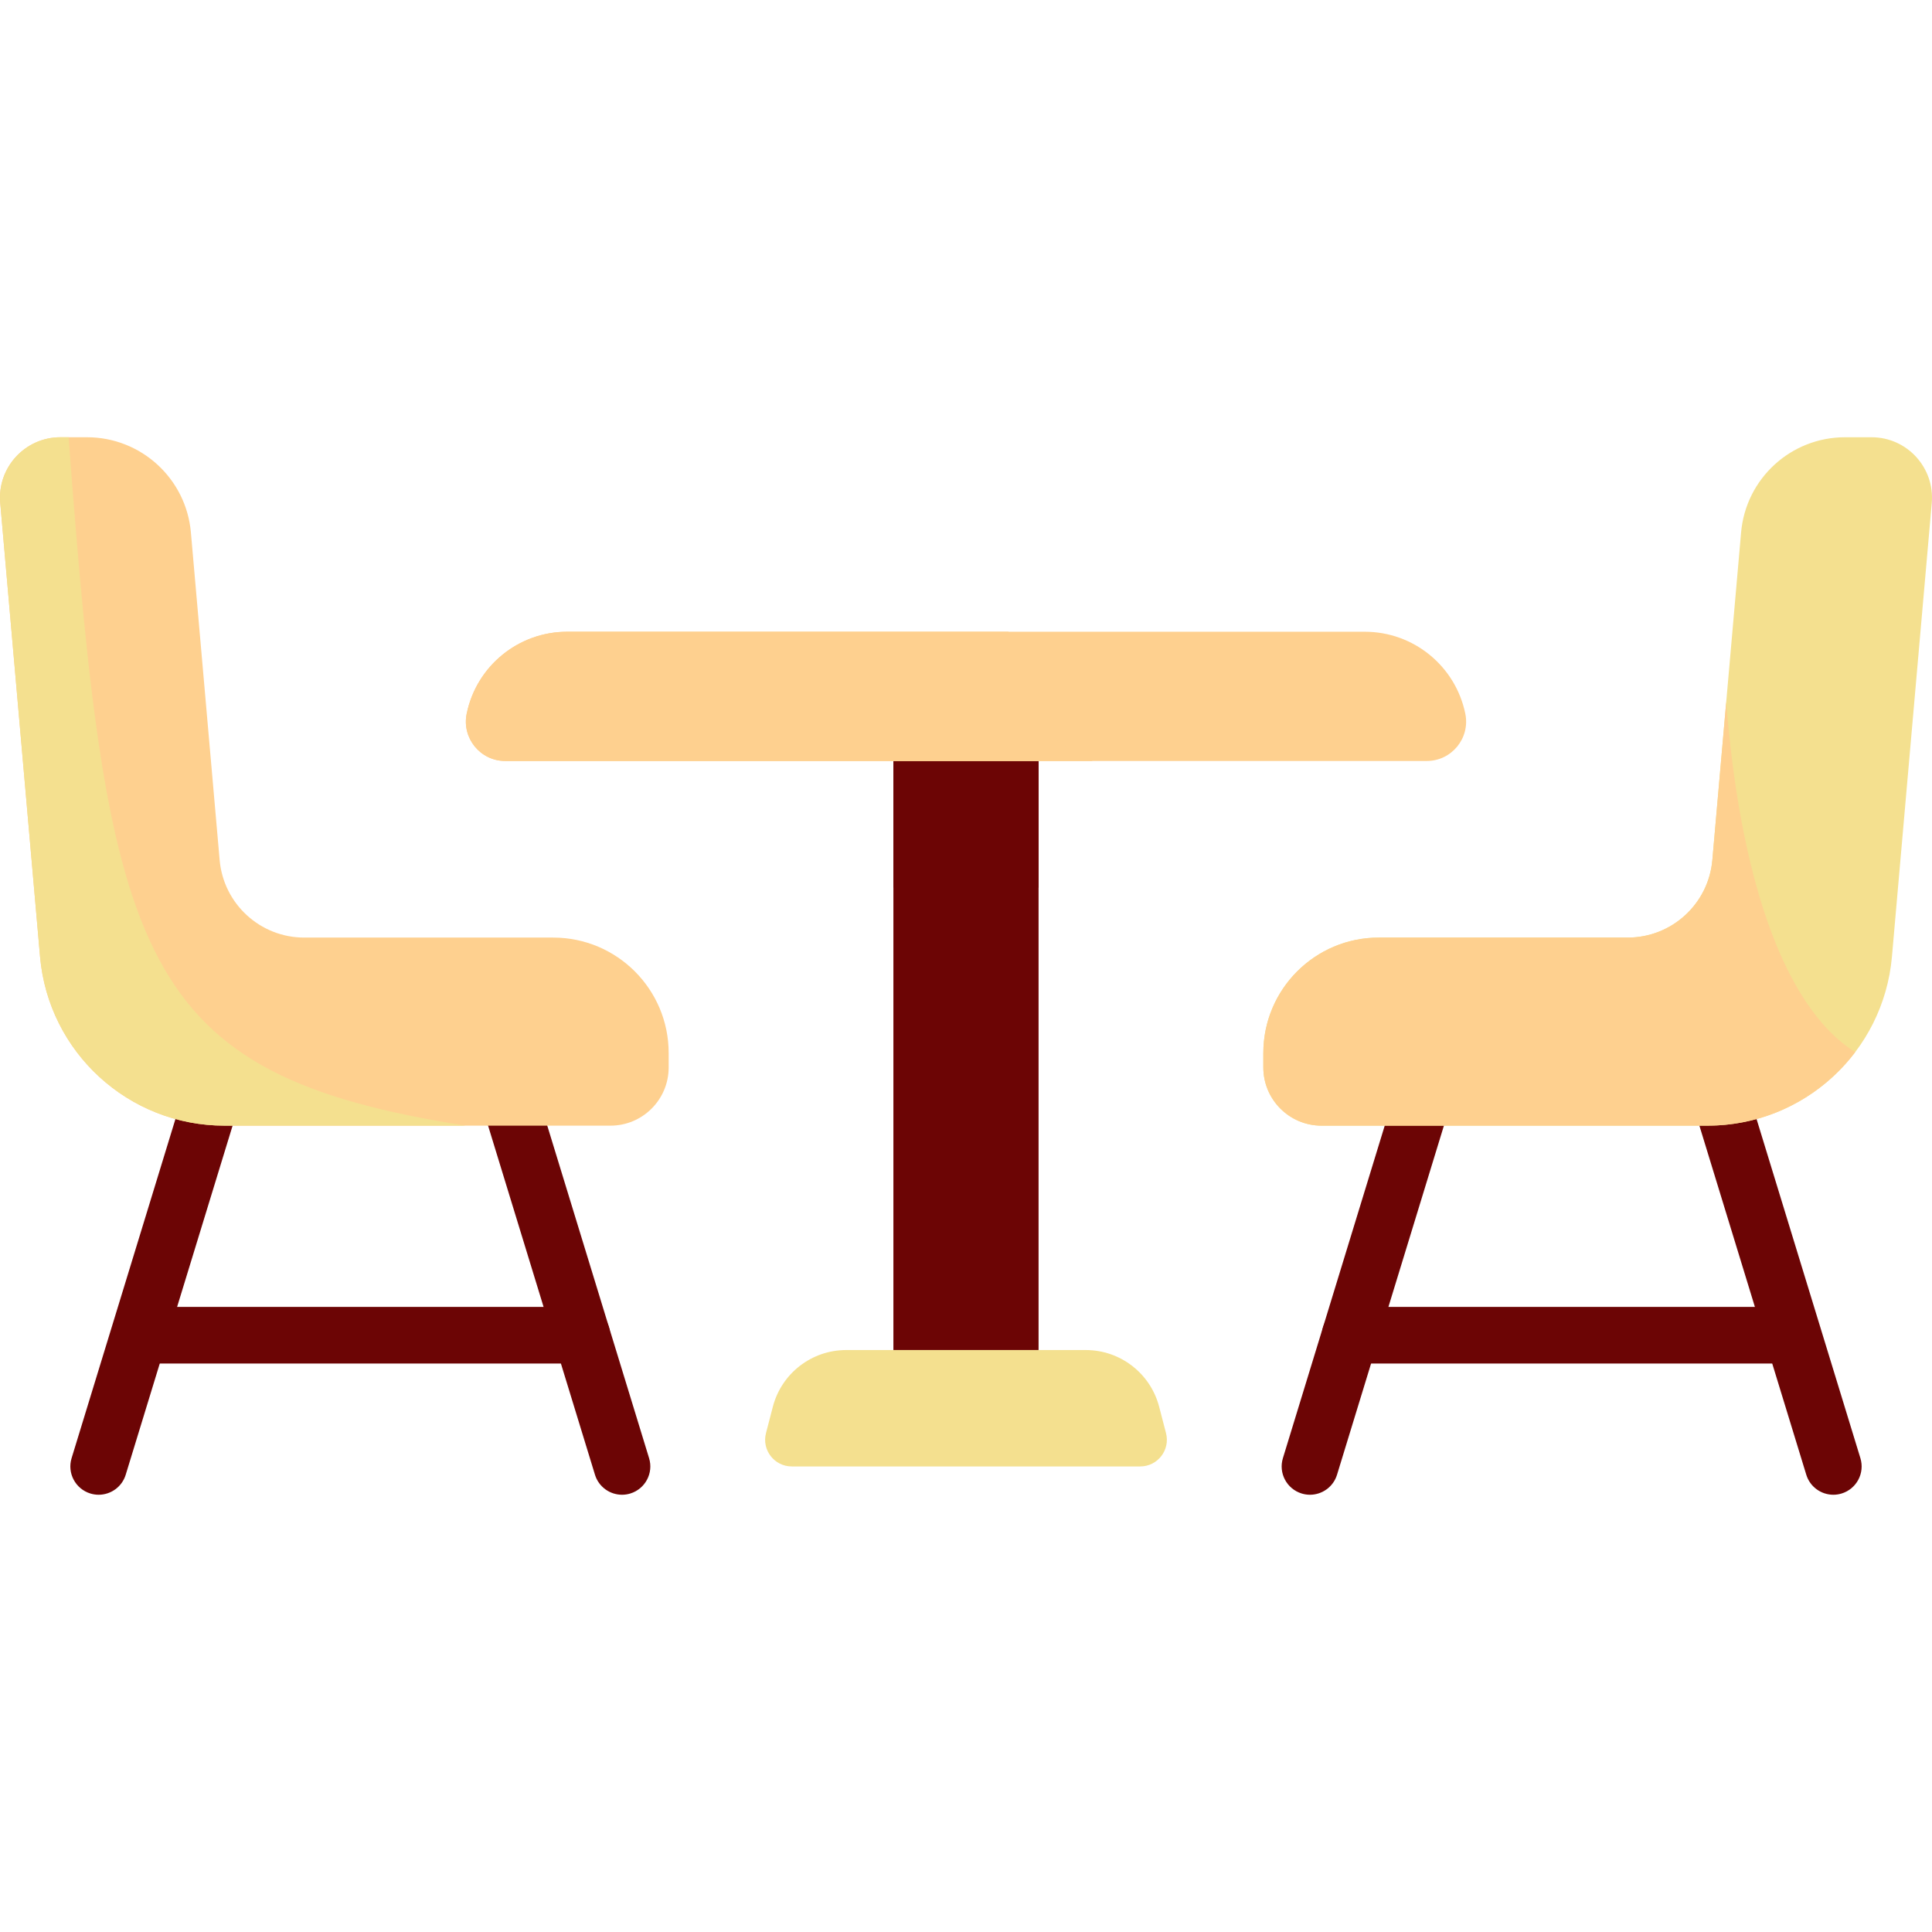
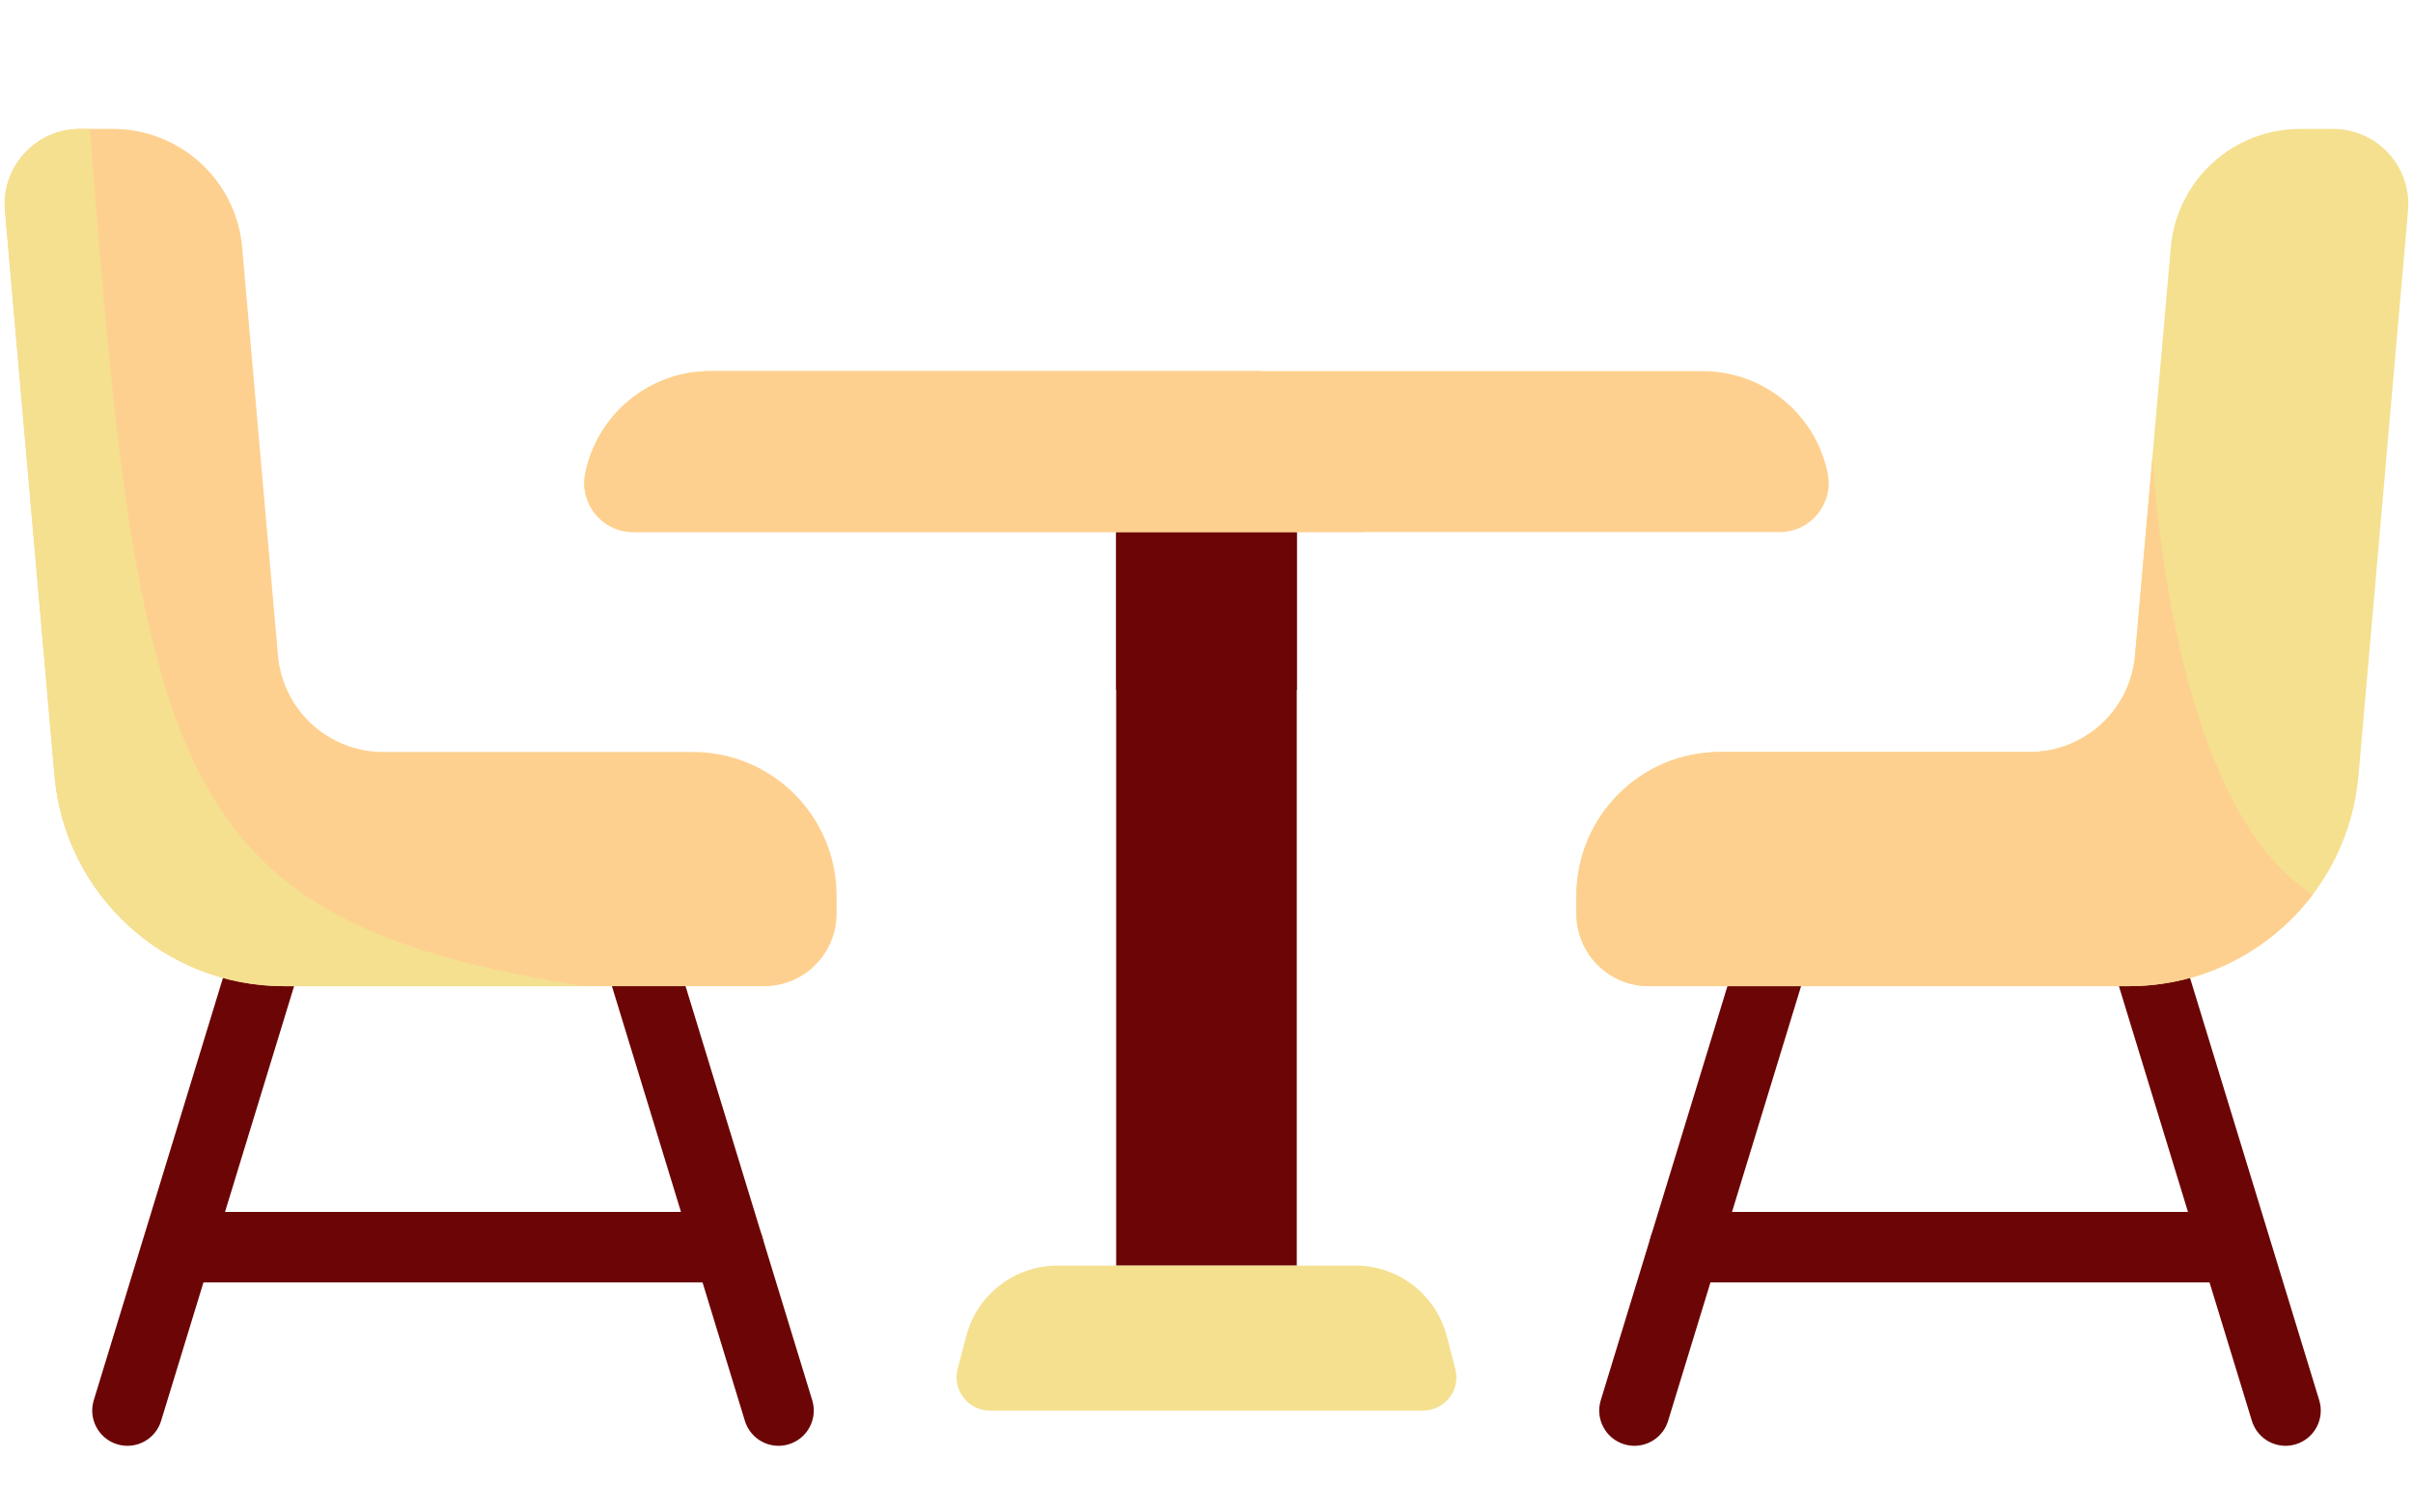
- <svg xmlns="http://www.w3.org/2000/svg" version="1.1" id="Capa_1" x="0px" y="0px" viewBox="0 0 512.001 512.001" style="enable-background:new 0 0 512.001 512.001;" xml:space="preserve" width="512px" height="512px" class="">
-   <g>
-     <g>
-       <path style="fill:#6C0505" d="M154.195,361.349H37.045c-4.143,0-7.5-3.358-7.5-7.5s3.357-7.5,7.5-7.5h117.15  c4.143,0,7.5,3.358,7.5,7.5S158.338,361.349,154.195,361.349z" data-original="#6C0505" class="" data-old_color="#B3BDCC" />
-       <g>
-         <path style="fill:#6C0505" d="M26.148,396.125c-0.727,0-1.467-0.106-2.199-0.331c-3.96-1.213-6.188-5.407-4.975-9.367   L51.16,281.314c1.212-3.961,5.403-6.189,9.367-4.975c3.96,1.213,6.188,5.407,4.975,9.367L33.316,390.818   C32.328,394.047,29.357,396.125,26.148,396.125z" data-original="#6C0505" class="" data-old_color="#B59385" />
-         <path style="fill:#6C0505" d="M164.841,396.125c-3.21,0-6.18-2.077-7.168-5.306l-32.186-105.113   c-1.213-3.96,1.015-8.154,4.975-9.367c3.96-1.212,8.155,1.015,9.367,4.975l32.185,105.113c1.213,3.961-1.015,8.154-4.975,9.367   C166.309,396.018,165.568,396.125,164.841,396.125z" data-original="#6C0505" class="" data-old_color="#B59385" />
+ <svg xmlns="http://www.w3.org/2000/svg" width="514" height="322" overflow="hidden">
+   <defs>
+     <clipPath id="clip0">
+       <path d="M383 192 897 192 897 514 383 514Z" fill-rule="evenodd" clip-rule="evenodd" />
+     </clipPath>
+     <clipPath id="clip1">
+       <path d="M384 192 896 192 896 513 384 513Z" fill-rule="evenodd" clip-rule="evenodd" />
+     </clipPath>
+     <clipPath id="clip2">
+       <path d="M384 192 896 192 896 513 384 513Z" fill-rule="evenodd" clip-rule="evenodd" />
+     </clipPath>
+     <clipPath id="clip3">
+       <path d="M384 103 896 103 896 617 384 617Z" fill-rule="evenodd" clip-rule="evenodd" />
+     </clipPath>
+   </defs>
+   <g clip-path="url(#clip0)" transform="translate(-383 -192)">
+     <g clip-path="url(#clip1)">
+       <g clip-path="url(#clip2)">
+         <g clip-path="url(#clip3)">
+           <path d="M154.195 361.348 37.045 361.348C32.902 361.348 29.545 357.99 29.545 353.848 29.545 349.706 32.902 346.348 37.045 346.348L154.195 346.348C158.338 346.348 161.695 349.706 161.695 353.848 161.695 357.99 158.338 361.348 154.195 361.348Z" fill="#6C0505" transform="matrix(1 0 -0 1.00125 384 103.452)" />
+           <path d="M26.148 396.124C25.421 396.124 24.681 396.018 23.949 395.793 19.989 394.58 17.761 390.386 18.974 386.426L51.16 281.313C52.372 277.352 56.563 275.124 60.527 276.338 64.487 277.551 66.715 281.745 65.502 285.705L33.316 390.817C32.328 394.046 29.357 396.124 26.148 396.124Z" fill="#6C0505" transform="matrix(1 0 -0 1.00125 384 103.452)" />
+           <path d="M164.841 396.124C161.631 396.124 158.661 394.047 157.673 390.818L125.487 285.705C124.274 281.745 126.502 277.551 130.462 276.338 134.422 275.126 138.617 277.353 139.829 281.313L172.014 386.426C173.227 390.387 170.999 394.58 167.039 395.793 166.309 396.017 165.568 396.124 164.841 396.124Z" fill="#6C0505" transform="matrix(1 0 -0 1.00125 384 103.452)" />
+           <path d="M58.209 227.921 50.59 141.099C49.337 126.826 37.385 115.876 23.056 115.876L16.013 115.876C6.617 115.876-0.759 123.928 0.062 133.288L10.614 253.52C12.838 278.866 34.064 298.311 59.509 298.311L161.774 298.311C170.296 298.311 177.204 291.403 177.204 282.881L177.204 279.073C177.204 262.171 163.502 248.47 146.6 248.47L80.64 248.47C68.967 248.47 59.23 239.549 58.209 227.921Z" fill="#FED08F" transform="matrix(1 0 -0 1.00125 384 103.452)" />
+           <path d="M18.18 115.876 16.013 115.876C6.617 115.876-0.759 123.928 0.062 133.288L10.614 253.52C12.838 278.866 34.064 298.311 59.509 298.311L123.409 298.311C36.671 284.651 28.59 255.343 18.18 115.876Z" fill="#F4E08F" transform="matrix(1 0 -0 1.00125 384 103.452)" />
+           <path d="M474.954 361.348 357.804 361.348C353.661 361.348 350.304 357.99 350.304 353.848 350.304 349.706 353.661 346.348 357.804 346.348L474.954 346.348C479.097 346.348 482.454 349.706 482.454 353.848 482.454 357.99 479.097 361.348 474.954 361.348Z" fill="#6C0505" transform="matrix(1 0 -0 1.00125 384 103.452)" />
+           <path d="M485.851 396.124C482.641 396.124 479.671 394.047 478.683 390.818L446.497 285.705C445.284 281.745 447.512 277.551 451.472 276.338 455.43 275.126 459.627 277.353 460.839 281.313L493.025 386.426C494.238 390.387 492.01 394.58 488.05 395.793 487.318 396.017 486.578 396.124 485.851 396.124Z" fill="#6C0505" transform="matrix(1 0 -0 1.00125 384 103.452)" />
+           <path d="M347.158 396.124C346.43 396.124 345.691 396.018 344.959 395.793 340.999 394.58 338.771 390.386 339.984 386.426L372.17 281.313C373.383 277.352 377.574 275.124 381.537 276.338 385.497 277.551 387.725 281.745 386.512 285.705L354.326 390.818C353.338 394.046 350.367 396.124 347.158 396.124Z" fill="#6C0505" transform="matrix(1 0 -0 1.00125 384 103.452)" />
+           <path d="M453.79 227.921 461.409 141.099C462.662 126.826 474.614 115.876 488.943 115.876L495.986 115.876C505.382 115.876 512.758 123.928 511.937 133.288L501.385 253.52C499.161 278.866 477.935 298.311 452.49 298.311L350.226 298.311C341.704 298.311 334.796 291.403 334.796 282.881L334.796 279.073C334.796 262.171 348.498 248.47 365.399 248.47L431.359 248.47C443.032 248.47 452.769 239.549 453.79 227.921Z" fill="#F4E08F" transform="matrix(1 0 -0 1.00125 384 103.452)" />
+           <path d="M457.466 186.03 453.79 227.921C452.77 239.549 443.032 248.47 431.359 248.47L365.399 248.47C348.497 248.47 334.795 262.171 334.795 279.073L334.795 282.881C334.795 291.403 341.703 298.311 350.225 298.311L452.49 298.311C468.396 298.311 482.653 290.712 491.651 278.823 471.854 266.357 460.895 230.04 457.466 186.03Z" fill="#FED08F" transform="matrix(1 0 -0 1.00125 384 103.452)" />
+           <path d="M236.76 201.67 275.232 201.67 275.232 357.779 236.76 357.779Z" fill="#6C0505" transform="matrix(1 0 -0 1.00125 384 103.452)" />
+           <path d="M236.76 201.67 275.232 201.67 275.232 235.244 236.76 235.244Z" fill="#6C0505" transform="matrix(1 0 -0 1.00125 384 103.452)" />
+           <path d="M287.743 357.775 224.256 357.775C215.108 357.775 207.114 363.955 204.811 372.809L202.997 379.781C201.833 384.255 205.21 388.622 209.832 388.622L302.166 388.622C306.789 388.622 310.165 384.255 309.002 379.781L307.188 372.809C304.885 363.955 296.892 357.775 287.743 357.775Z" fill="#F4E08F" transform="matrix(1 0 -0 1.00125 384 103.452)" />
+           <path d="M361.689 167.419 150.31 167.419C137.404 167.419 126.276 176.492 123.677 189.134L123.677 189.134C122.347 195.606 127.29 201.669 133.897 201.669L378.102 201.669C384.709 201.669 389.652 195.606 388.322 189.134L388.322 189.134C385.723 176.492 374.595 167.419 361.689 167.419Z" fill="#FED08F" transform="matrix(1 0 -0 1.00125 384 103.452)" />
+           <path d="M289.57 201.668C269.373 192.683 264.601 176.619 267.271 167.419L150.31 167.419C137.404 167.419 126.276 176.492 123.677 189.134 122.347 195.606 127.29 201.669 133.897 201.669L289.57 201.669 289.57 201.668Z" fill="#FED08F" transform="matrix(1 0 -0 1.00125 384 103.452)" />
+         </g>
      </g>
-       <path style="fill:#FED08F" d="M58.209,227.921l-7.619-86.822c-1.253-14.273-13.205-25.223-27.534-25.223h-7.043  c-9.396,0-16.772,8.052-15.951,17.412L10.614,253.52c2.224,25.347,23.45,44.792,48.895,44.792h102.265  c8.522,0,15.43-6.908,15.43-15.43v-3.808c0-16.902-13.702-30.604-30.604-30.604H80.64C68.967,248.47,59.23,239.549,58.209,227.921z" data-original="#FED08F" class="" data-old_color="#78D7A8" />
-       <path style="fill:#F4E08F" d="M18.18,115.876h-2.167c-9.396,0-16.772,8.052-15.951,17.412L10.614,253.52  c2.224,25.347,23.45,44.792,48.895,44.792h63.9C36.671,284.652,28.59,255.344,18.18,115.876z" data-original="#F4E08F" class="active-path" data-old_color="#69BF96" />
-       <path style="fill:#6C0505" d="M474.955,361.349h-117.15c-4.143,0-7.5-3.358-7.5-7.5s3.357-7.5,7.5-7.5h117.15  c4.143,0,7.5,3.358,7.5,7.5S479.098,361.349,474.955,361.349z" data-original="#6C0505" class="" data-old_color="#B3BDCC" />
-       <g>
-         <path style="fill:#6C0505" d="M485.852,396.125c-3.21,0-6.18-2.077-7.168-5.306l-32.186-105.113   c-1.213-3.96,1.015-8.154,4.975-9.367c3.958-1.212,8.155,1.015,9.367,4.975l32.186,105.113c1.213,3.961-1.015,8.154-4.975,9.367   C487.319,396.018,486.579,396.125,485.852,396.125z" data-original="#6C0505" class="" data-old_color="#B59385" />
-         <path style="fill:#6C0505" d="M347.159,396.125c-0.728,0-1.467-0.106-2.199-0.331c-3.96-1.213-6.188-5.407-4.975-9.367   l32.186-105.113c1.213-3.961,5.404-6.189,9.367-4.975c3.96,1.213,6.188,5.407,4.975,9.367l-32.186,105.113   C353.339,394.047,350.368,396.125,347.159,396.125z" data-original="#6C0505" class="" data-old_color="#B59385" />
-       </g>
-       <path style="fill:#F4E08F" d="M453.791,227.921l7.619-86.822c1.253-14.273,13.205-25.223,27.534-25.223h7.043  c9.396,0,16.772,8.052,15.951,17.412L501.386,253.52c-2.224,25.347-23.45,44.792-48.895,44.792H350.227  c-8.522,0-15.43-6.908-15.43-15.43v-3.808c0-16.902,13.702-30.604,30.603-30.604h65.96  C443.033,248.47,452.77,239.549,453.791,227.921z" data-original="#F4E08F" class="active-path" data-old_color="#799EE5" />
-       <path style="fill:#FED08F" d="M457.467,186.03l-3.676,41.891c-1.02,11.628-10.758,20.549-22.431,20.549H365.4  c-16.902,0-30.604,13.702-30.604,30.604v3.808c0,8.522,6.908,15.43,15.43,15.43h102.265c15.906,0,30.163-7.599,39.161-19.488  C471.855,266.358,460.896,230.04,457.467,186.03z" data-original="#FED08F" class="" data-old_color="#6E8FD1" />
-       <rect x="236.76" y="201.67" style="fill:#6C0505" width="38.473" height="156.11" data-original="#6C0505" class="" data-old_color="#B3BDCC" />
-       <rect x="236.76" y="201.67" style="fill:#6C0505" width="38.473" height="33.574" data-original="#6C0505" class="" data-old_color="#A8B2BF" />
-       <path style="fill:#F4E08F" d="M287.744,357.776h-63.488c-9.148,0-17.142,6.18-19.445,15.034l-1.814,6.972  c-1.164,4.474,2.213,8.841,6.835,8.841h92.335c4.623,0,7.999-4.367,6.836-8.841l-1.814-6.972  C304.886,363.956,296.893,357.776,287.744,357.776z" data-original="#F4E08F" class="active-path" data-old_color="#414C59" />
-       <path style="fill:#FED08F" d="M361.69,167.419H150.31c-12.906,0-24.034,9.073-26.633,21.715l0,0  c-1.33,6.472,3.613,12.535,10.22,12.535h244.206c6.607,0,11.55-6.063,10.22-12.535l0,0  C385.724,176.492,374.596,167.419,361.69,167.419z" data-original="#FED08F" class="" data-old_color="#F4E08F" />
-       <path style="fill:#FED08F" d="M289.571,201.668c-20.197-8.985-24.969-25.049-22.299-34.249H150.31  c-12.906,0-24.034,9.073-26.633,21.715c-1.33,6.472,3.613,12.535,10.22,12.535h155.674V201.668z" data-original="#FED08F" class="" data-old_color="#EBCE72" />
    </g>
  </g>
</svg>
